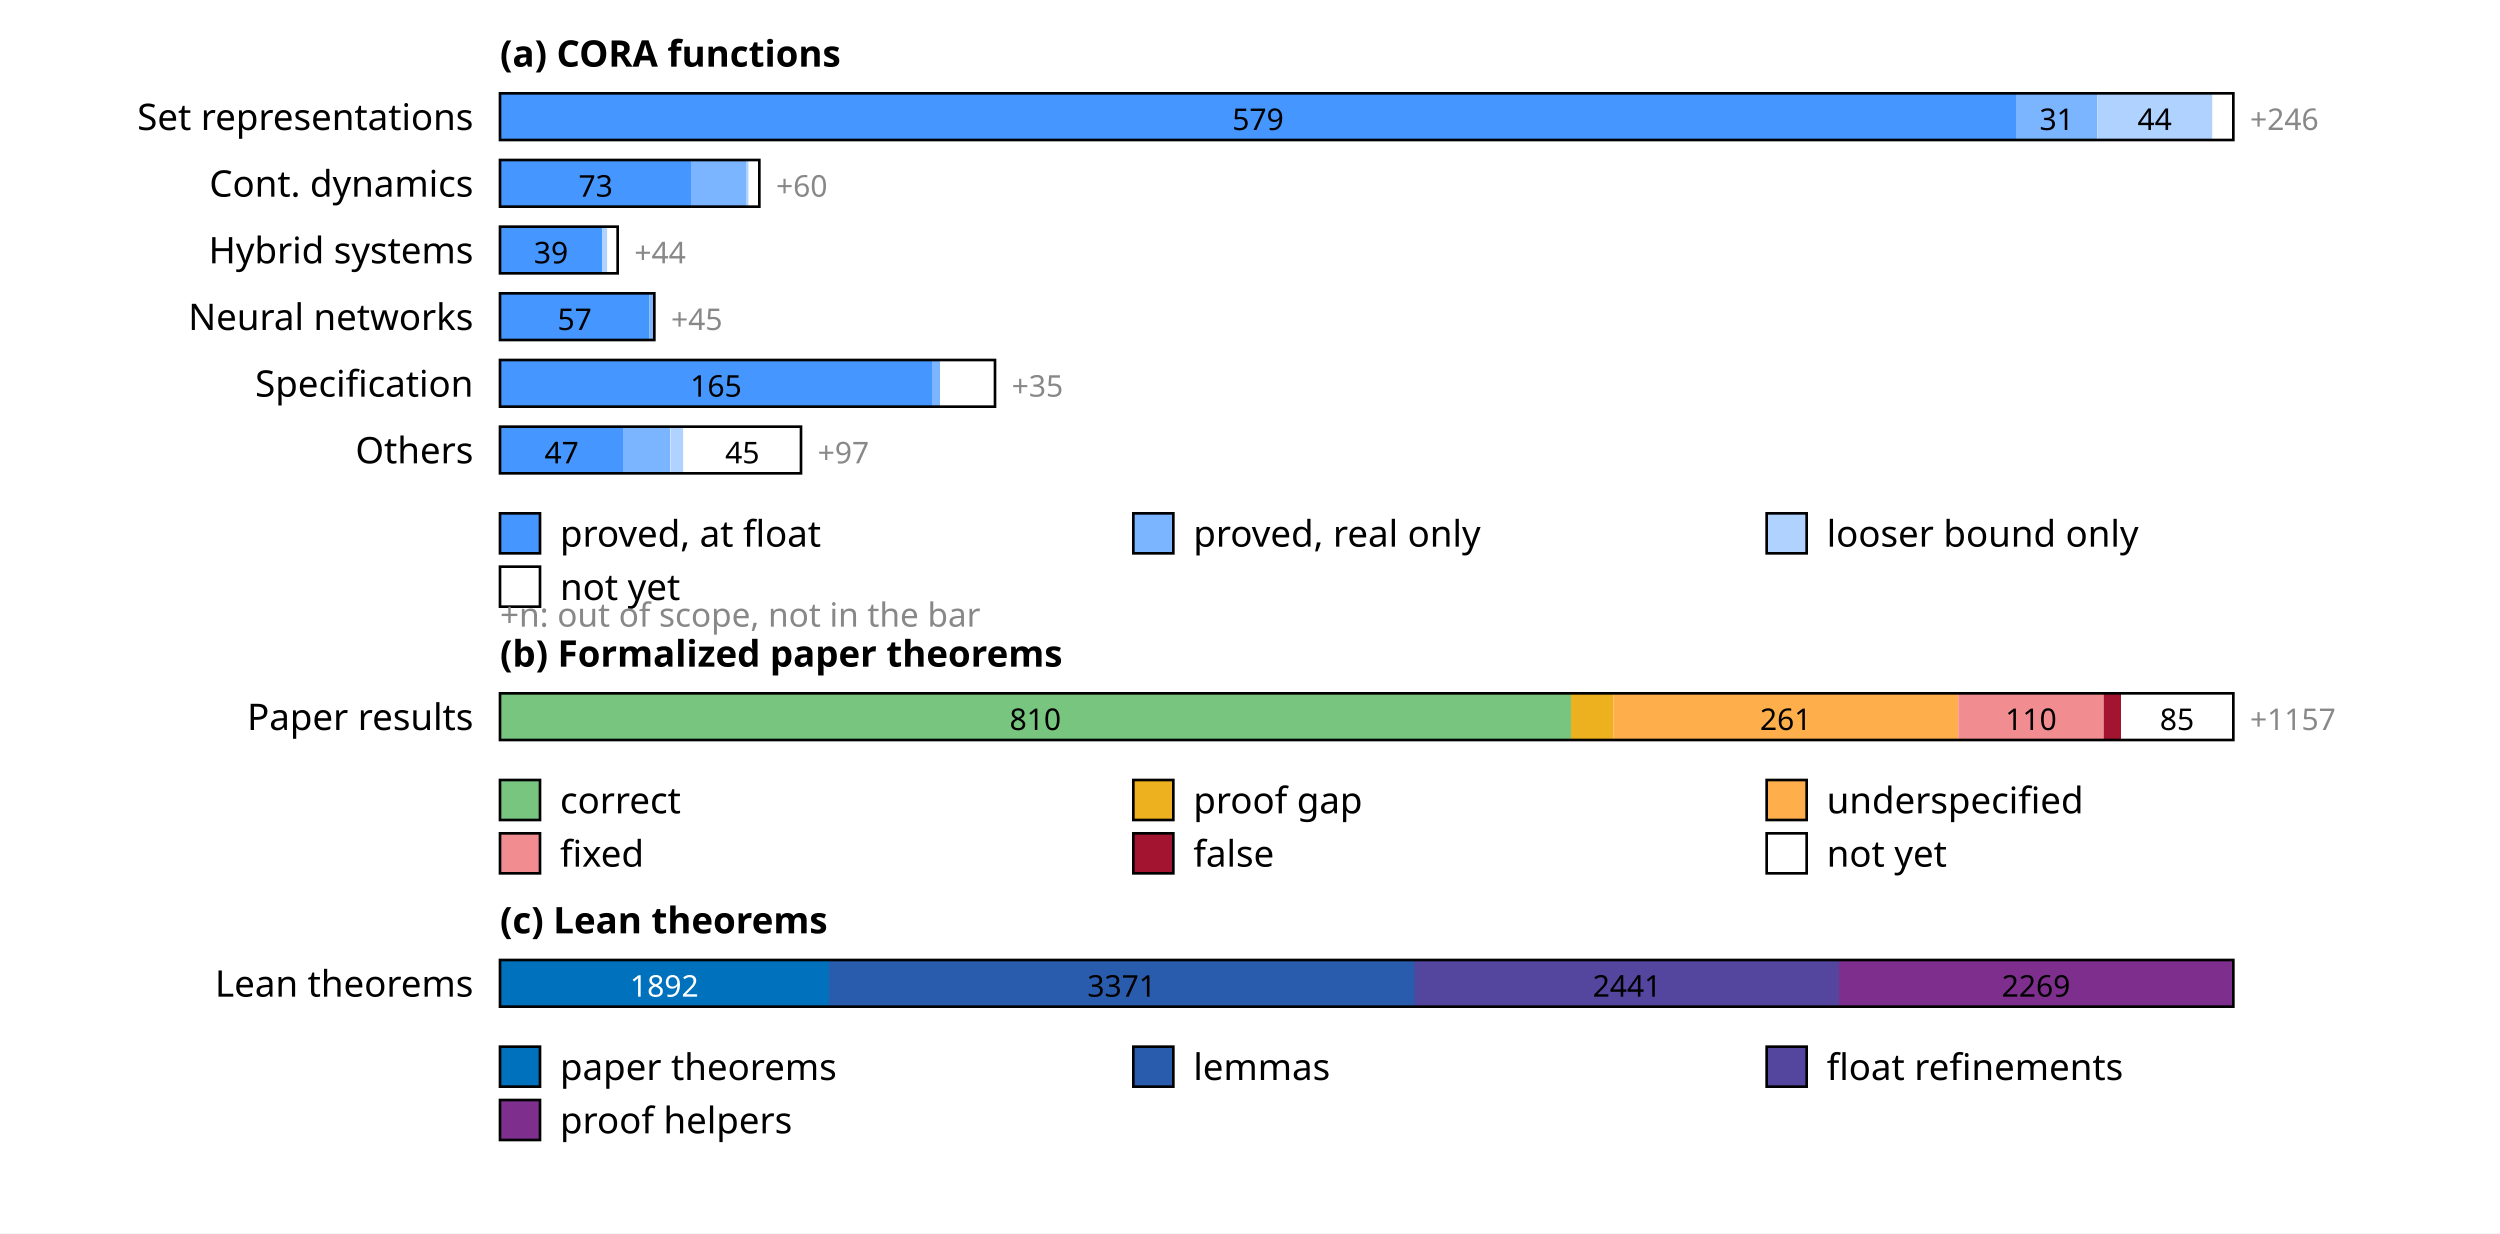
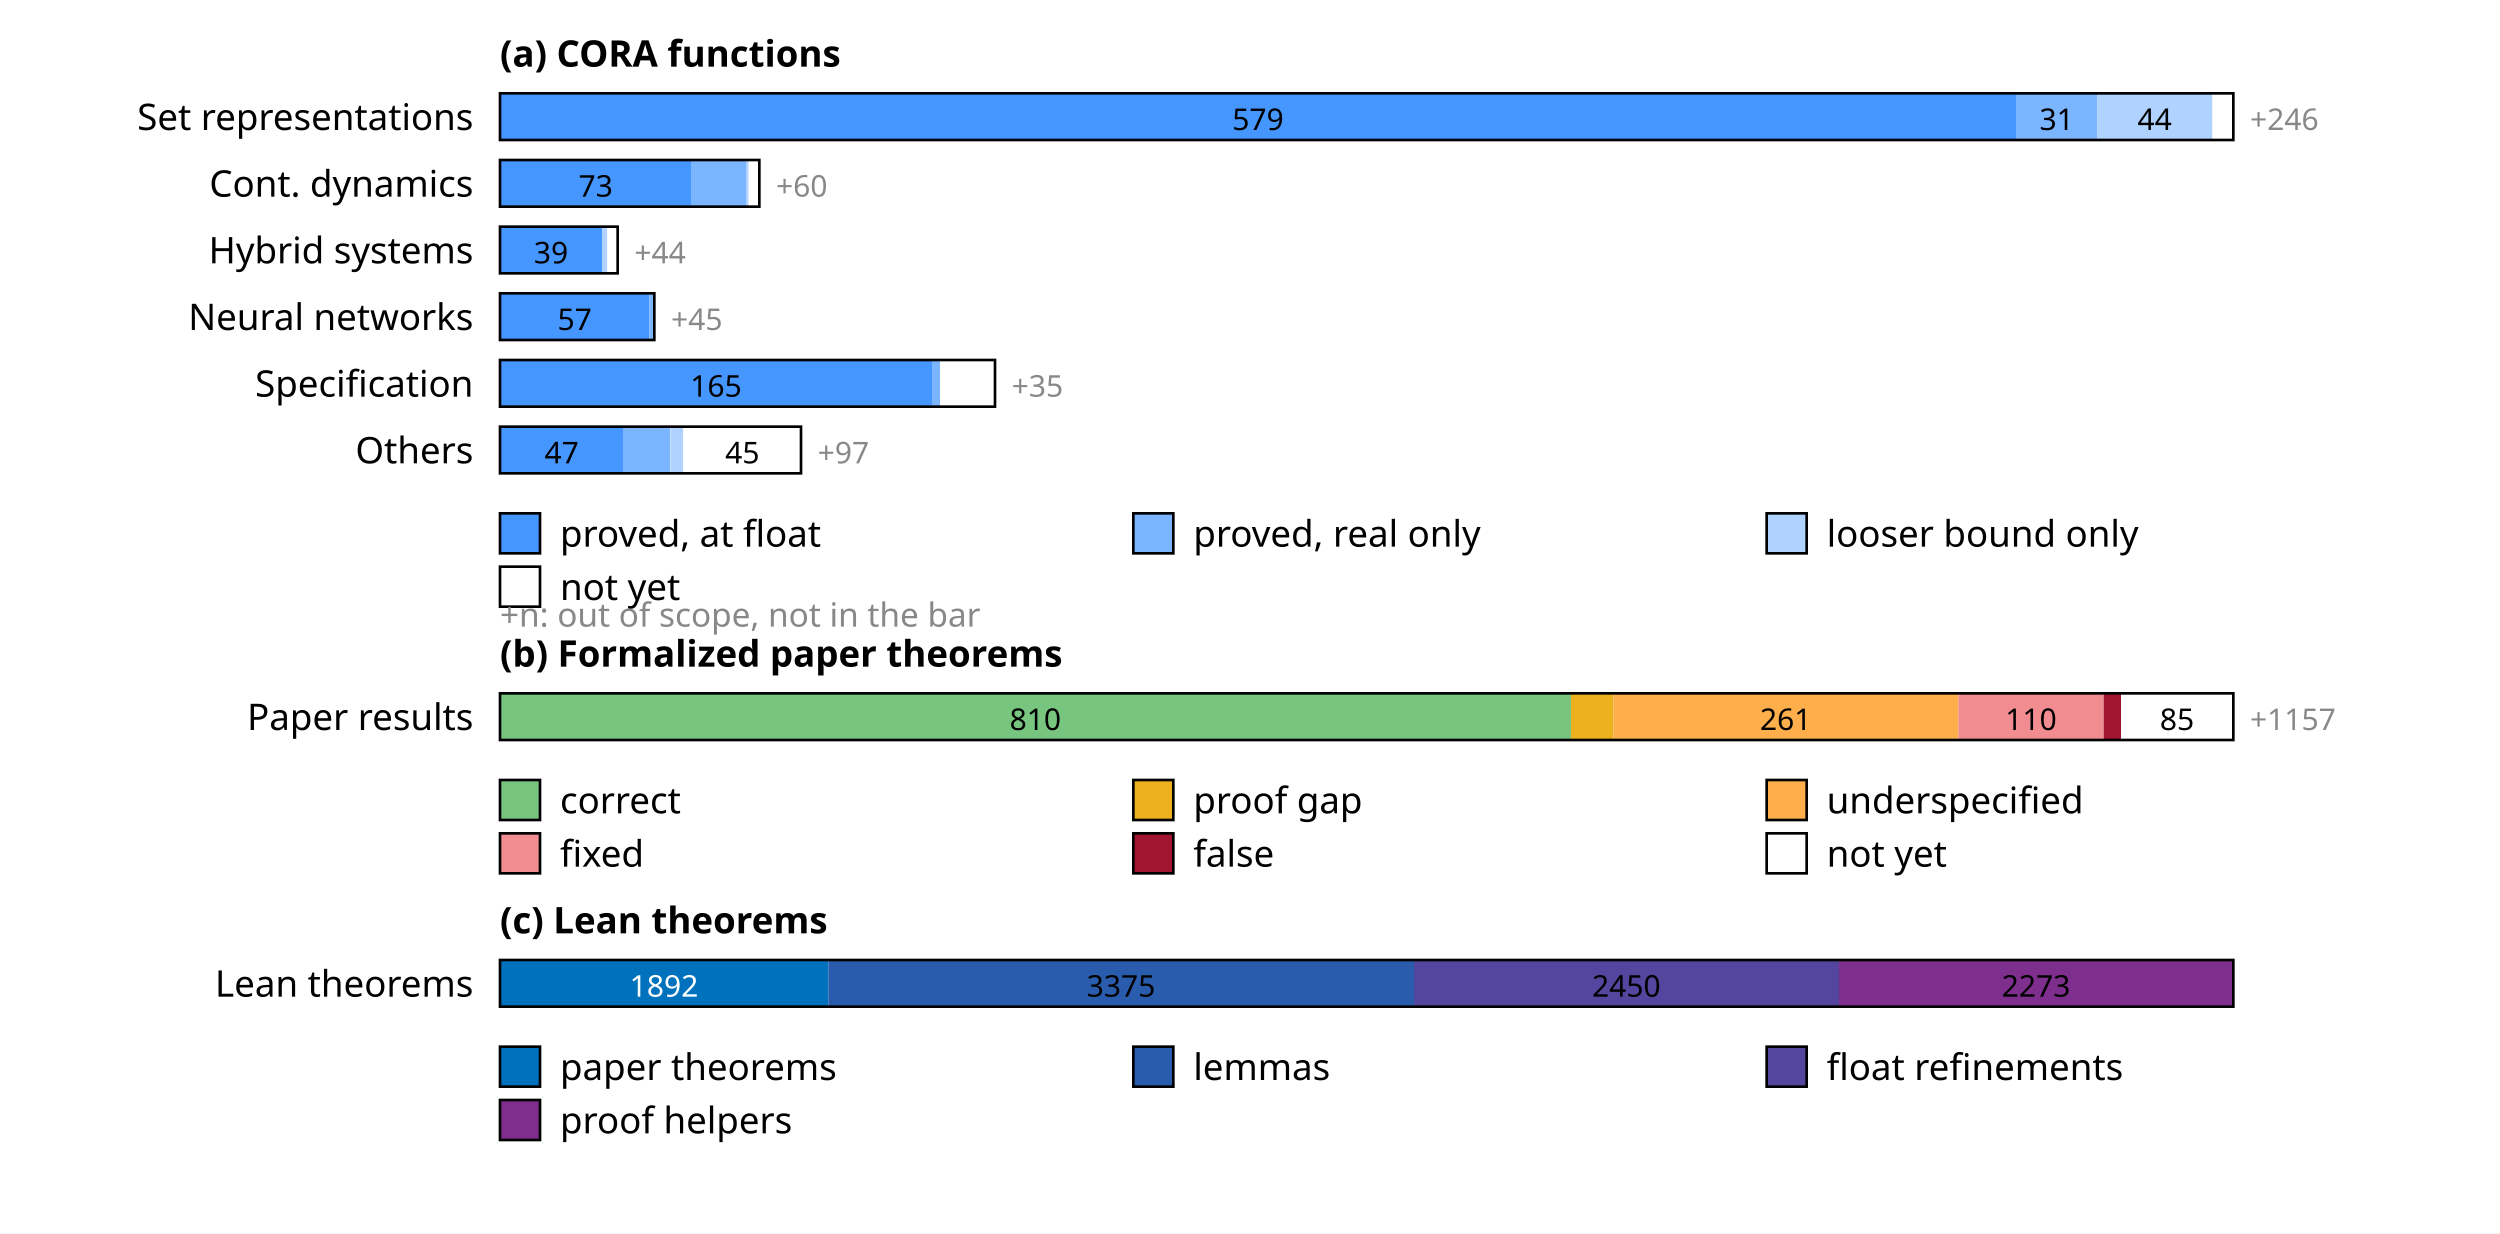
<svg xmlns="http://www.w3.org/2000/svg" width="750" height="370" font-family="sans-serif" font-size="11">
  <rect width="100%" height="100%" fill="white" />
  <text x="150" y="20" font-weight="bold">(a) CORA functions</text>
  <text x="142" y="39" text-anchor="end">Set representations</text>
  <rect x="150.0" y="28" width="454.8" height="14" fill="rgb(69,150,255)" />
  <text x="377.4" y="39" text-anchor="middle" font-size="9" fill="#000">579</text>
  <rect x="604.8" y="28" width="24.4" height="14" fill="rgb(123,180,255)" />
  <text x="617.0" y="39" text-anchor="middle" font-size="9" fill="#000">31</text>
  <rect x="629.2" y="28" width="34.6" height="14" fill="rgb(176,210,255)" />
  <text x="646.4" y="39" text-anchor="middle" font-size="9" fill="#000">44</text>
  <rect x="663.7" y="28" width="6.3" height="14" fill="rgb(255,255,255)" />
  <rect x="150" y="28" width="520.0" height="14" fill="none" stroke="#000" stroke-width="0.8" />
  <text x="675.0" y="39" font-size="9" fill="#888">+246</text>
  <text x="142" y="59" text-anchor="end">Cont. dynamics</text>
  <rect x="150.0" y="48" width="57.3" height="14" fill="rgb(69,150,255)" />
  <text x="178.7" y="59" text-anchor="middle" font-size="9" fill="#000">73</text>
  <rect x="207.3" y="48" width="16.5" height="14" fill="rgb(123,180,255)" />
  <rect x="223.8" y="48" width="0.8" height="14" fill="rgb(176,210,255)" />
  <rect x="224.6" y="48" width="3.1" height="14" fill="rgb(255,255,255)" />
  <rect x="150" y="48" width="77.8" height="14" fill="none" stroke="#000" stroke-width="0.8" />
  <text x="232.8" y="59" font-size="9" fill="#888">+60</text>
  <text x="142" y="79" text-anchor="end">Hybrid systems</text>
  <rect x="150.0" y="68" width="30.6" height="14" fill="rgb(69,150,255)" />
  <text x="165.3" y="79" text-anchor="middle" font-size="9" fill="#000">39</text>
  <rect x="180.6" y="68" width="1.6" height="14" fill="rgb(176,210,255)" />
  <rect x="182.2" y="68" width="3.1" height="14" fill="rgb(255,255,255)" />
  <rect x="150" y="68" width="35.3" height="14" fill="none" stroke="#000" stroke-width="0.8" />
  <text x="190.3" y="79" font-size="9" fill="#888">+44</text>
  <text x="142" y="99" text-anchor="end">Neural networks</text>
  <rect x="150.0" y="88" width="44.8" height="14" fill="rgb(69,150,255)" />
  <text x="172.4" y="99" text-anchor="middle" font-size="9" fill="#000">57</text>
  <rect x="194.8" y="88" width="1.6" height="14" fill="rgb(123,180,255)" />
  <rect x="150" y="88" width="46.3" height="14" fill="none" stroke="#000" stroke-width="0.8" />
  <text x="201.3" y="99" font-size="9" fill="#888">+45</text>
  <text x="142" y="119" text-anchor="end">Specification</text>
  <rect x="150.0" y="108" width="129.6" height="14" fill="rgb(69,150,255)" />
  <text x="214.8" y="119" text-anchor="middle" font-size="9" fill="#000">165</text>
  <rect x="279.6" y="108" width="2.4" height="14" fill="rgb(123,180,255)" />
  <rect x="282.0" y="108" width="16.5" height="14" fill="rgb(255,255,255)" />
  <rect x="150" y="108" width="148.5" height="14" fill="none" stroke="#000" stroke-width="0.8" />
  <text x="303.5" y="119" font-size="9" fill="#888">+35</text>
  <text x="142" y="139" text-anchor="end">Others</text>
  <rect x="150.0" y="128" width="36.9" height="14" fill="rgb(69,150,255)" />
  <text x="168.5" y="139" text-anchor="middle" font-size="9" fill="#000">47</text>
  <rect x="186.9" y="128" width="14.1" height="14" fill="rgb(123,180,255)" />
  <rect x="201.1" y="128" width="3.9" height="14" fill="rgb(176,210,255)" />
  <rect x="205.0" y="128" width="35.3" height="14" fill="rgb(255,255,255)" />
  <text x="222.7" y="139" text-anchor="middle" font-size="9" fill="#000">45</text>
  <rect x="150" y="128" width="90.3" height="14" fill="none" stroke="#000" stroke-width="0.8" />
  <text x="245.3" y="139" font-size="9" fill="#888">+97</text>
  <rect x="150" y="154" width="12" height="12" fill="rgb(69,150,255)" stroke="#000" stroke-width="0.8" />
  <text x="168" y="164">proved, at float</text>
  <rect x="340" y="154" width="12" height="12" fill="rgb(123,180,255)" stroke="#000" stroke-width="0.8" />
  <text x="358" y="164">proved, real only</text>
  <rect x="530" y="154" width="12" height="12" fill="rgb(176,210,255)" stroke="#000" stroke-width="0.8" />
  <text x="548" y="164">looser bound only</text>
  <rect x="150" y="170" width="12" height="12" fill="rgb(255,255,255)" stroke="#000" stroke-width="0.8" />
  <text x="168" y="180">not yet</text>
  <text x="150" y="188" font-size="10" fill="#888">+n: out of scope, not in the bar</text>
  <text x="150" y="200" font-weight="bold">(b) Formalized paper theorems</text>
  <text x="142" y="219" text-anchor="end">Paper results</text>
  <rect x="150.0" y="208" width="321.3" height="14" fill="rgb(120,197,127)" />
  <text x="310.6" y="219" text-anchor="middle" font-size="9" fill="#000">810</text>
  <rect x="471.3" y="208" width="12.7" height="14" fill="rgb(237,177,32)" />
  <rect x="484.0" y="208" width="103.5" height="14" fill="rgb(255,174,76)" />
  <text x="535.7" y="219" text-anchor="middle" font-size="9" fill="#000">261</text>
  <rect x="587.5" y="208" width="43.6" height="14" fill="rgb(241,141,145)" />
  <text x="609.3" y="219" text-anchor="middle" font-size="9" fill="#000">110</text>
  <rect x="631.1" y="208" width="5.2" height="14" fill="rgb(162,20,47)" />
  <rect x="636.3" y="208" width="33.7" height="14" fill="rgb(255,255,255)" />
  <text x="653.1" y="219" text-anchor="middle" font-size="9" fill="#000">85</text>
  <rect x="150" y="208" width="520.0" height="14" fill="none" stroke="#000" stroke-width="0.8" />
  <text x="675.0" y="219" font-size="9" fill="#888">+1157</text>
  <rect x="150" y="234" width="12" height="12" fill="rgb(120,197,127)" stroke="#000" stroke-width="0.8" />
  <text x="168" y="244">correct</text>
  <rect x="340" y="234" width="12" height="12" fill="rgb(237,177,32)" stroke="#000" stroke-width="0.8" />
  <text x="358" y="244">proof gap</text>
  <rect x="530" y="234" width="12" height="12" fill="rgb(255,174,76)" stroke="#000" stroke-width="0.8" />
  <text x="548" y="244">underspecified</text>
  <rect x="150" y="250" width="12" height="12" fill="rgb(241,141,145)" stroke="#000" stroke-width="0.8" />
  <text x="168" y="260">fixed</text>
  <rect x="340" y="250" width="12" height="12" fill="rgb(162,20,47)" stroke="#000" stroke-width="0.8" />
  <text x="358" y="260">false</text>
  <rect x="530" y="250" width="12" height="12" fill="rgb(255,255,255)" stroke="#000" stroke-width="0.8" />
  <text x="548" y="260">not yet</text>
  <text x="150" y="280" font-weight="bold">(c) Lean theorems</text>
  <text x="142" y="299" text-anchor="end">Lean theorems</text>
-   <rect x="150.0" y="288" width="98.7" height="14" fill="rgb(0,114,189)" />
-   <text x="199.3" y="299" text-anchor="middle" font-size="9" fill="#fff">1892</text>
-   <rect x="248.7" y="288" width="175.8" height="14" fill="rgb(42,92,173)" />
-   <text x="336.5" y="299" text-anchor="middle" font-size="9" fill="#000">3371</text>
-   <rect x="424.4" y="288" width="127.3" height="14" fill="rgb(84,69,158)" />
-   <text x="488.1" y="299" text-anchor="middle" font-size="9" fill="#000">2441</text>
+   <rect x="150.0" y="288" width="98.5" height="14" fill="rgb(0,114,189)" />
+   <text x="199.2" y="299" text-anchor="middle" font-size="9" fill="#fff">1892</text>
+   <rect x="248.5" y="288" width="175.7" height="14" fill="rgb(42,92,173)" />
+   <text x="336.3" y="299" text-anchor="middle" font-size="9" fill="#000">3375</text>
+   <rect x="424.2" y="288" width="127.5" height="14" fill="rgb(84,69,158)" />
+   <text x="487.9" y="299" text-anchor="middle" font-size="9" fill="#000">2450</text>
  <rect x="551.7" y="288" width="118.3" height="14" fill="rgb(126,47,142)" />
-   <text x="610.8" y="299" text-anchor="middle" font-size="9" fill="#000">2269</text>
+   <text x="610.8" y="299" text-anchor="middle" font-size="9" fill="#000">2273</text>
  <rect x="150" y="288" width="520.0" height="14" fill="none" stroke="#000" stroke-width="0.8" />
  <rect x="150" y="314" width="12" height="12" fill="rgb(0,114,189)" stroke="#000" stroke-width="0.8" />
  <text x="168" y="324">paper theorems</text>
  <rect x="340" y="314" width="12" height="12" fill="rgb(42,92,173)" stroke="#000" stroke-width="0.8" />
  <text x="358" y="324">lemmas</text>
  <rect x="530" y="314" width="12" height="12" fill="rgb(84,69,158)" stroke="#000" stroke-width="0.8" />
  <text x="548" y="324">float refinements</text>
  <rect x="150" y="330" width="12" height="12" fill="rgb(126,47,142)" stroke="#000" stroke-width="0.8" />
  <text x="168" y="340">proof helpers</text>
</svg>
